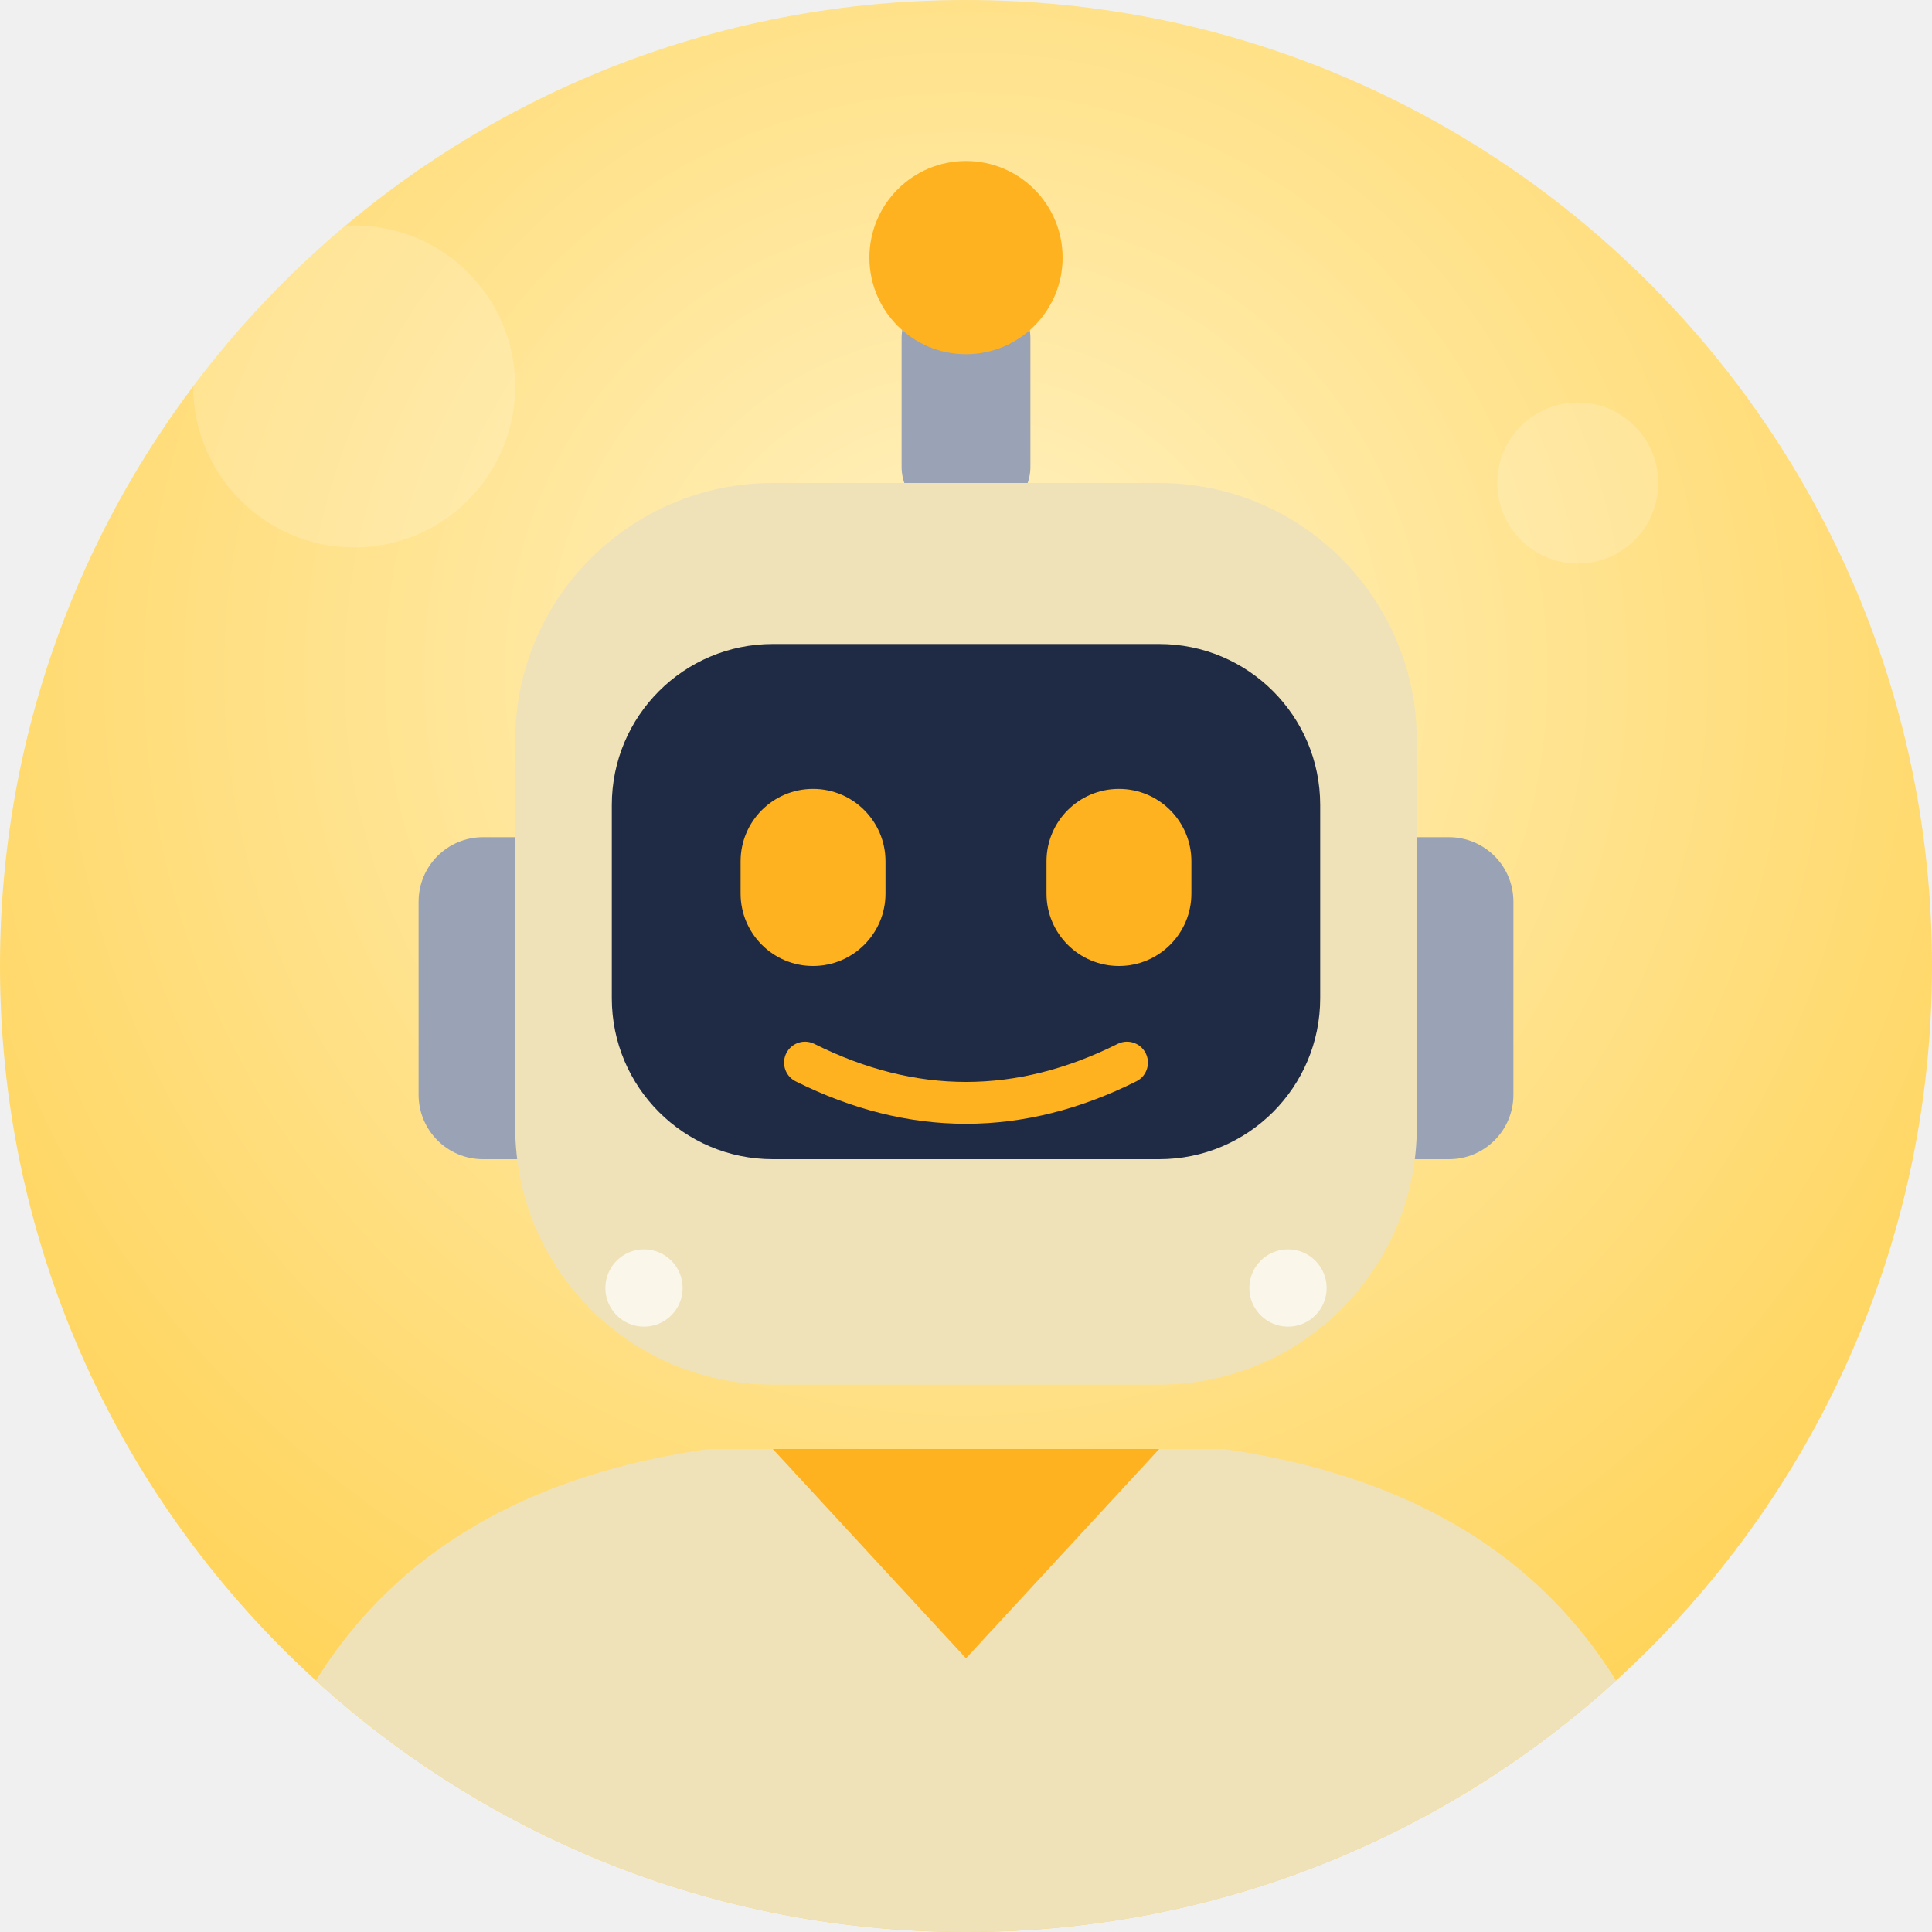
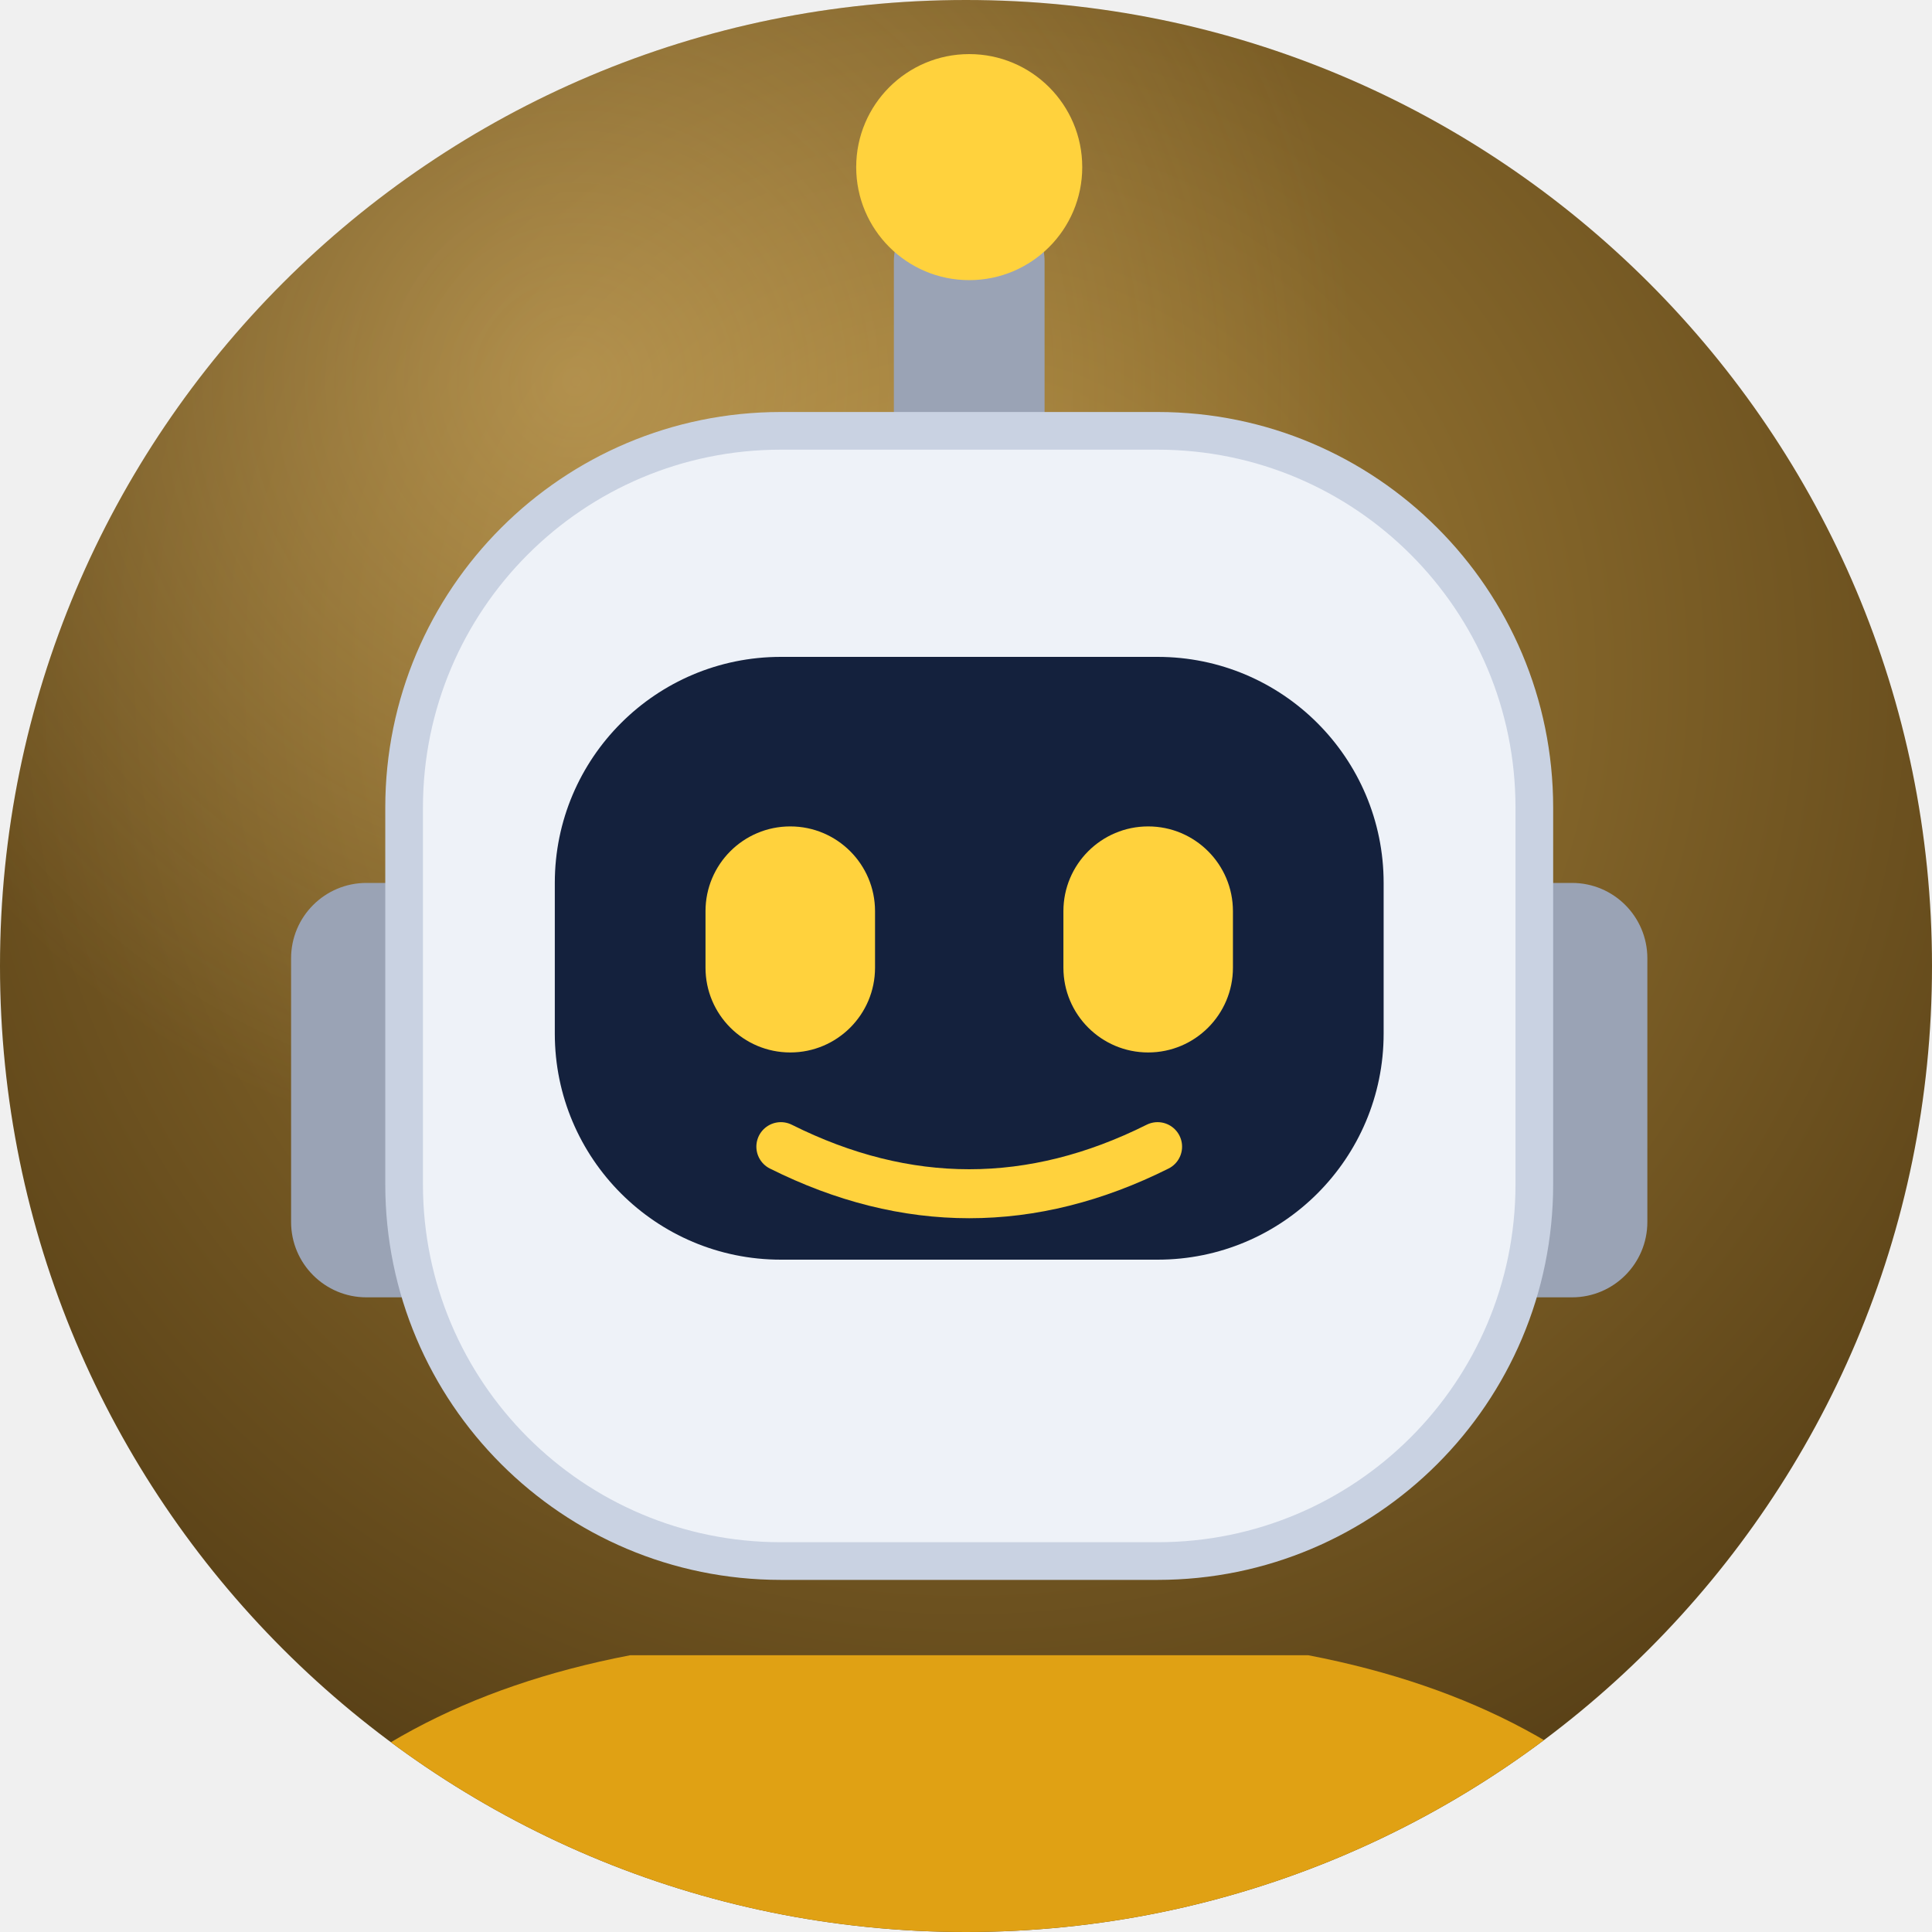
<svg xmlns="http://www.w3.org/2000/svg" viewBox="0 0 120 120">
  <defs>
-     <radialGradient id="g" cx="50%" cy="35%" r="70%">
-       <stop offset="0" stop-color="#fff2c4" />
-       <stop offset="1" stop-color="#ffd04d" />
+     <radialGradient id="bg" cx="50%" cy="35%" r="75%">
+       <stop offset="0" stop-color="#a8843a" />
+       <stop offset="1" stop-color="#4a3410" />
+     </radialGradient>
+     <radialGradient id="glow" cx="30%" cy="20%" r="40%">
+       <stop offset="0" stop-color="#ffd98a" stop-opacity=".35" />
+       <stop offset="1" stop-color="#ffd98a" stop-opacity="0" />
    </radialGradient>
    <clipPath id="c">
      <circle cx="60" cy="60" r="60" />
    </clipPath>
  </defs>
  <g clip-path="url(#c)">
-     <rect width="120" height="120" fill="url(#g)" />
-     <circle cx="22" cy="24" r="10" fill="#fff" opacity=".18" />
-     <circle cx="98" cy="30" r="5" fill="#fff" opacity=".18" />
-     <path d="M14 124 Q16 94 44 90 L76 90 Q104 94 106 124 Z" fill="#efe2b8" />
-     <path d="M48 90 L60 103 L72 90 Z" fill="#ffb21f" />
-     <rect x="56" y="18" width="8" height="14" rx="3" fill="#9aa3b5" />
-     <circle cx="60" cy="16" r="6" fill="#ffb21f" />
-     <rect x="26" y="52" width="10" height="20" rx="4" fill="#9aa3b5" />
-     <rect x="84" y="52" width="10" height="20" rx="4" fill="#9aa3b5" />
-     <rect x="32" y="30" width="56" height="56" rx="16" fill="#efe2b8" />
-     <rect x="38" y="40" width="44" height="32" rx="10" fill="#1f2a44" />
-     <g fill="#ffb21f">
-       <rect x="46" y="49" width="9" height="11" rx="4.5" />
-       <rect x="65" y="49" width="9" height="11" rx="4.5" />
+     <rect width="120" height="120" fill="url(#bg)" />
+     <rect width="120" height="120" fill="url(#glow)" />
+     <g transform="translate(-10 -6) scale(1.17)">
+       <path d="M14 126 Q16 98 42 93 L78 93 Q104 98 106 126 Z" fill="#e0a114" />
+       <rect x="56" y="16" width="8" height="14" rx="3" fill="#9aa3b5" />
+       <circle cx="60" cy="14" r="6" fill="#ffd23d" />
+       <rect x="24" y="52" width="10" height="22" rx="4" fill="#9aa3b5" />
+       <rect x="86" y="52" width="10" height="22" rx="4" fill="#9aa3b5" />
+       <rect x="30" y="28" width="60" height="60" rx="20" fill="#eef2f8" />
+       <rect x="30" y="28" width="60" height="60" rx="20" fill="none" stroke="#c9d2e2" stroke-width="2" />
+       <rect x="38" y="40" width="44" height="32" rx="12" fill="#14213d" />
+       <g fill="#ffd23d">
+         <rect x="46" y="49" width="9" height="12" rx="4.5" />
+         <rect x="65" y="49" width="9" height="12" rx="4.5" />
+       </g>
+       <path d="M50 66 Q60 71 70 66" fill="none" stroke="#ffd23d" stroke-width="2.6" stroke-linecap="round" />
    </g>
-     <path d="M50 66 Q60 71 70 66" fill="none" stroke="#ffb21f" stroke-width="2.6" stroke-linecap="round" />
-     <circle cx="40" cy="80" r="2.4" fill="#fff" opacity=".7" />
-     <circle cx="80" cy="80" r="2.4" fill="#fff" opacity=".7" />
  </g>
</svg>
